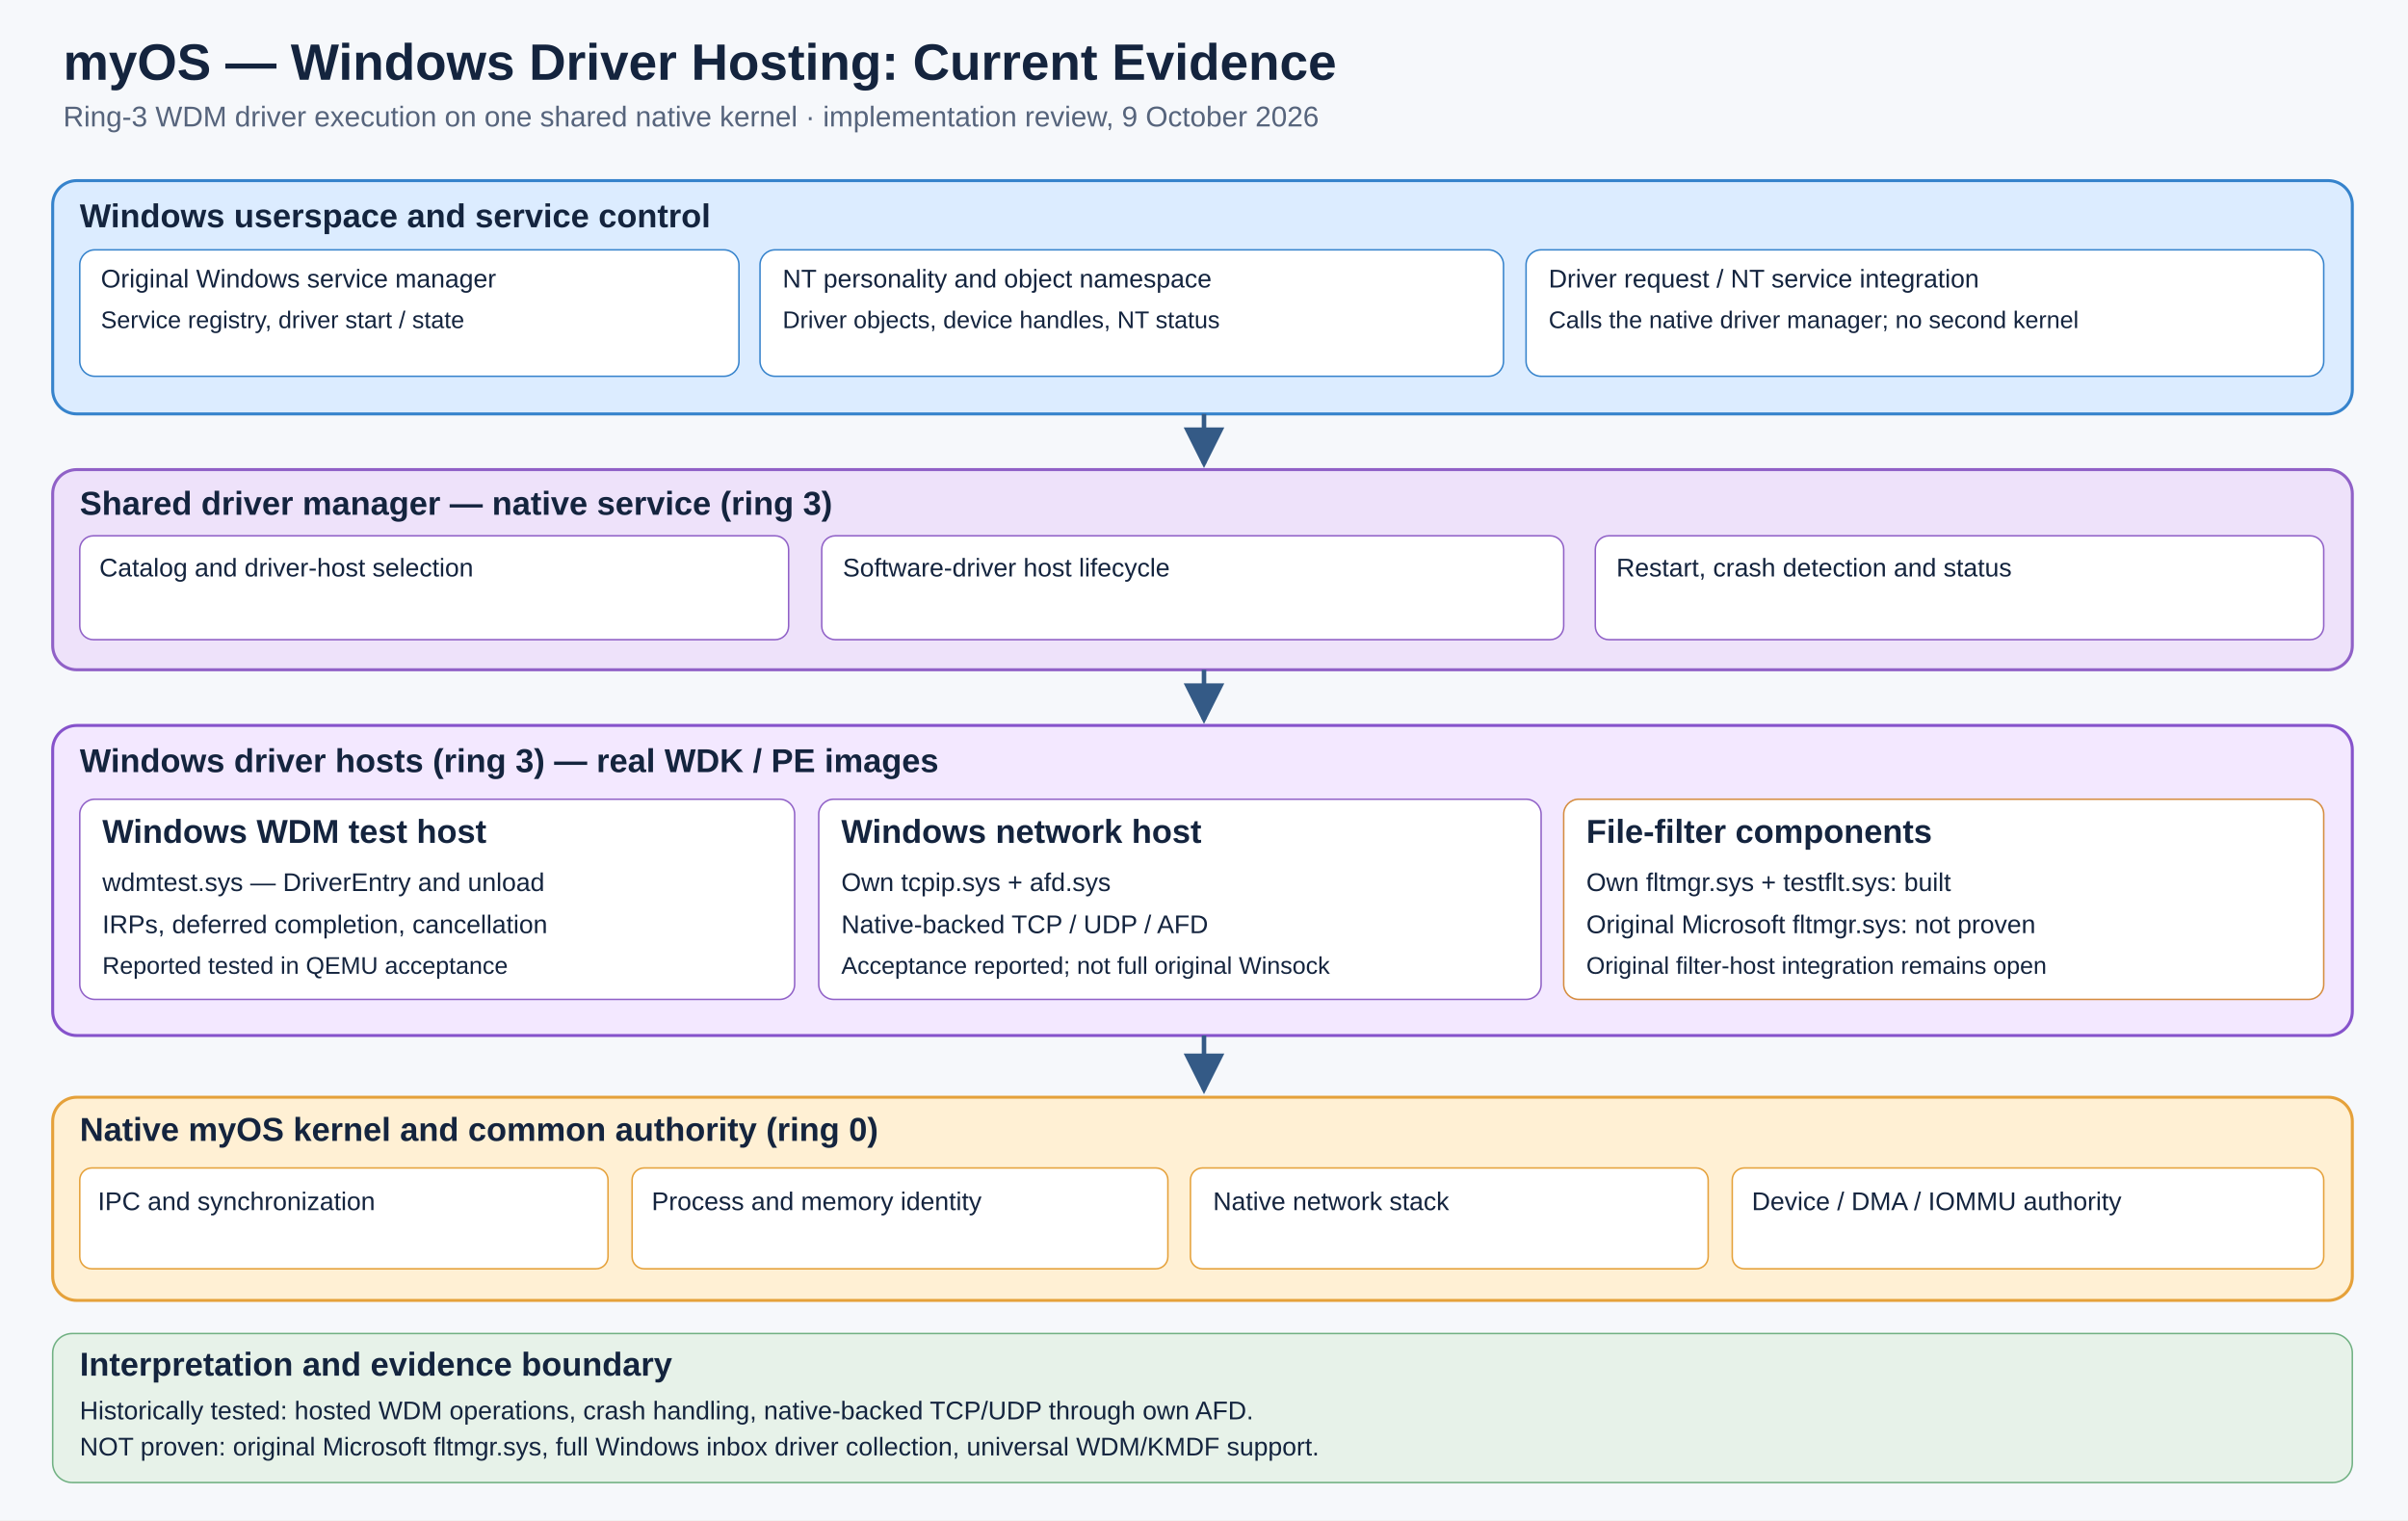
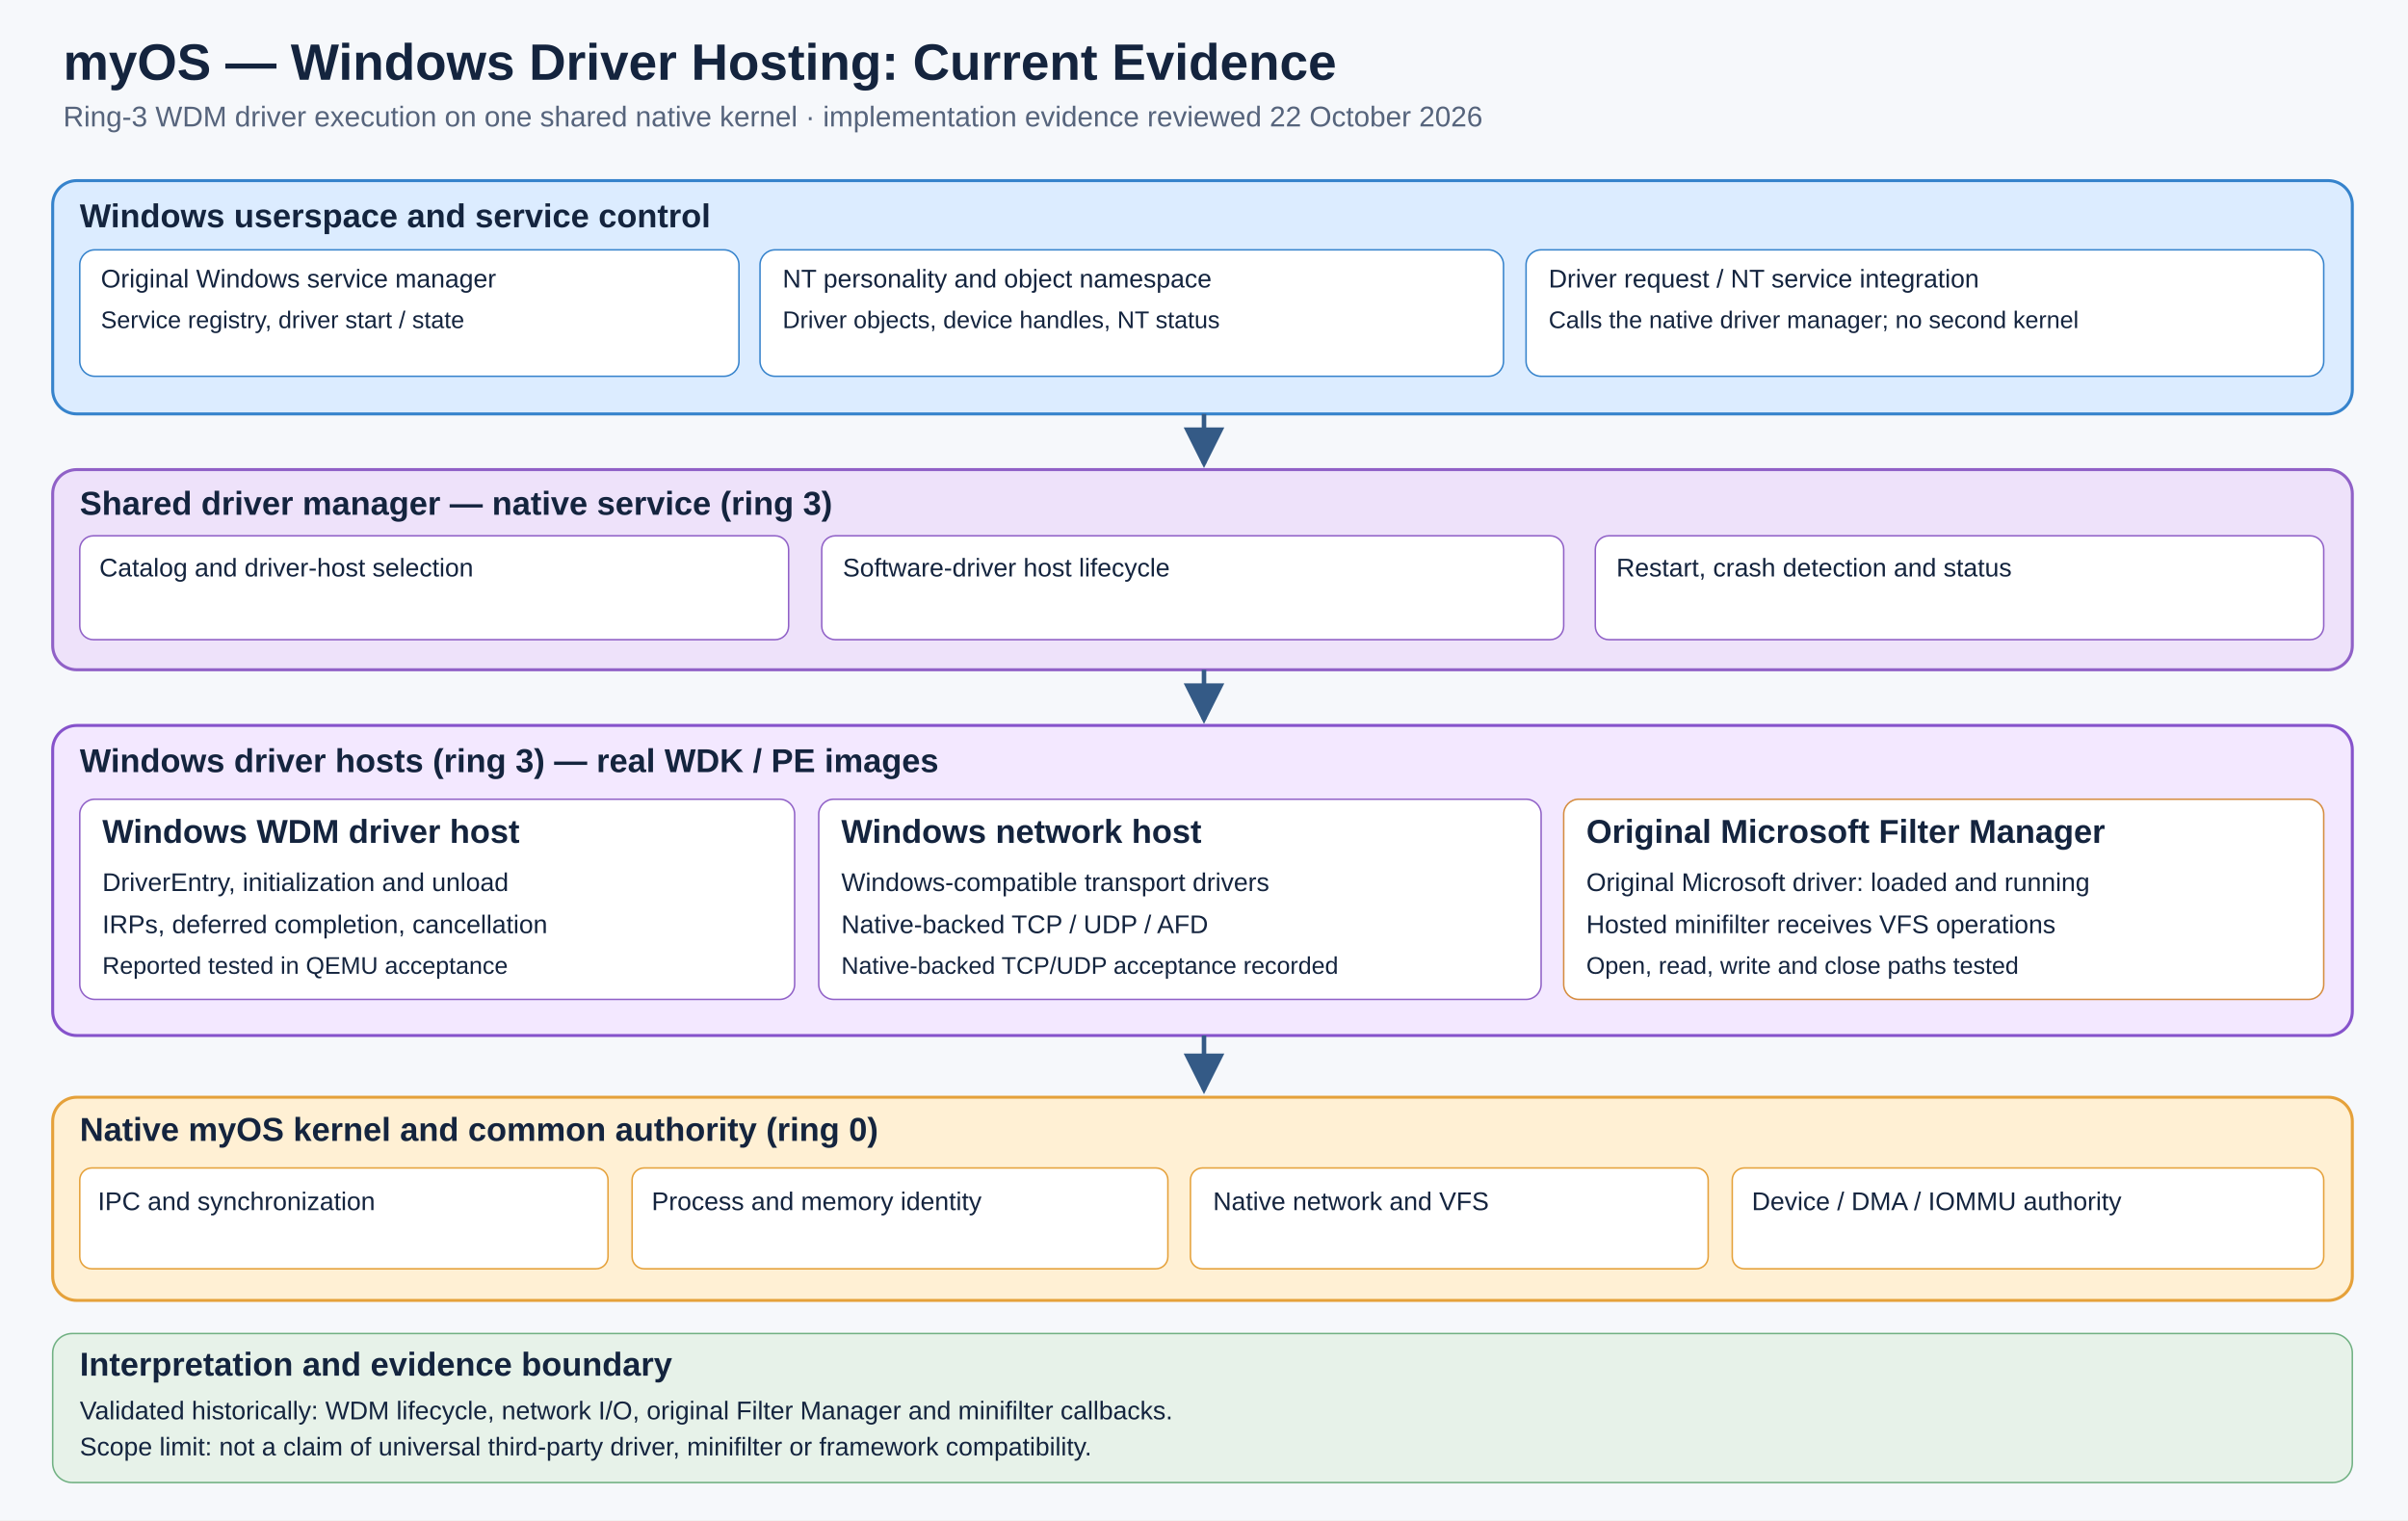
<svg xmlns="http://www.w3.org/2000/svg" width="1600" height="1010" viewBox="0 0 1600 1010">
  <defs>
    <marker id="a" markerWidth="9" markerHeight="9" refX="8" refY="4.5" orient="auto">
      <path d="M0 0 L9 4.5 L0 9" fill="#345a86" />
    </marker>
    <style>text{font-family:Arial,sans-serif;fill:#14243e}.h{font-size:34px;font-weight:bold}.sub{font-size:19px;fill:#56647c}.t{font-size:22px;font-weight:bold}.d{font-size:17px}.small{font-size:16px}.line{stroke:#345a86;stroke-width:3;fill:none;marker-end:url(#a)}</style>
  </defs>
  <rect width="1600" height="1010" fill="#f6f8fb" />
  <text x="42" y="53" class="h">myOS — Windows Driver Hosting: Current Evidence</text>
-   <text x="42" y="84" class="sub">Ring-3 WDM driver execution on one shared native kernel · implementation review, 9 October 2026</text>
+   <text x="42" y="84" class="sub">Ring-3 WDM driver execution on one shared native kernel · implementation evidence reviewed 22 October 2026</text>
  <rect x="35" y="120" width="1528" height="155" rx="16" fill="#dcecff" stroke="#3683cc" stroke-width="2" />
  <text x="53" y="151" class="t">Windows userspace and service control</text>
  <rect x="53" y="166" width="438" height="84" rx="10" fill="#fff" stroke="#3683cc" />
  <text x="67" y="191" class="d">Original Windows service manager</text>
  <text x="67" y="218" class="small">Service registry, driver start / state</text>
  <rect x="505" y="166" width="494" height="84" rx="10" fill="#fff" stroke="#3683cc" />
  <text x="520" y="191" class="d">NT personality and object namespace</text>
  <text x="520" y="218" class="small">Driver objects, device handles, NT status</text>
  <rect x="1014" y="166" width="530" height="84" rx="10" fill="#fff" stroke="#3683cc" />
  <text x="1029" y="191" class="d">Driver request / NT service integration</text>
  <text x="1029" y="218" class="small">Calls the native driver manager; no second kernel</text>
  <path class="line" d="M800 275 V308" />
  <rect x="35" y="312" width="1528" height="133" rx="16" fill="#eee2fa" stroke="#9061c7" stroke-width="2" />
  <text x="53" y="342" class="t">Shared driver manager — native service (ring 3)</text>
  <rect x="53" y="356" width="471" height="69" rx="9" fill="#fff" stroke="#9061c7" />
  <text x="66" y="383" class="d">Catalog and driver-host selection</text>
  <rect x="546" y="356" width="493" height="69" rx="9" fill="#fff" stroke="#9061c7" />
  <text x="560" y="383" class="d">Software-driver host lifecycle</text>
  <rect x="1060" y="356" width="484" height="69" rx="9" fill="#fff" stroke="#9061c7" />
  <text x="1074" y="383" class="d">Restart, crash detection and status</text>
  <path class="line" d="M800 445 V478" />
  <rect x="35" y="482" width="1528" height="206" rx="16" fill="#f3e8ff" stroke="#8653cb" stroke-width="2" />
  <text x="53" y="513" class="t">Windows driver hosts (ring 3) — real WDK / PE images</text>
  <rect x="53" y="531" width="475" height="133" rx="10" fill="#fff" stroke="#9061c7" />
-   <text x="68" y="560" class="t">Windows WDM test host</text>
-   <text x="68" y="592" class="d">wdmtest.sys — DriverEntry and unload</text>
+   <text x="68" y="560" class="t">Windows WDM driver host</text>
+   <text x="68" y="592" class="d">DriverEntry, initialization and unload</text>
  <text x="68" y="620" class="d">IRPs, deferred completion, cancellation</text>
  <text x="68" y="647" class="small">Reported tested in QEMU acceptance</text>
  <rect x="544" y="531" width="480" height="133" rx="10" fill="#fff" stroke="#9061c7" />
  <text x="559" y="560" class="t">Windows network host</text>
-   <text x="559" y="592" class="d">Own tcpip.sys + afd.sys</text>
+   <text x="559" y="592" class="d">Windows-compatible transport drivers</text>
  <text x="559" y="620" class="d">Native-backed TCP / UDP / AFD</text>
-   <text x="559" y="647" class="small">Acceptance reported; not full original Winsock</text>
+   <text x="559" y="647" class="small">Native-backed TCP/UDP acceptance recorded</text>
  <rect x="1039" y="531" width="505" height="133" rx="10" fill="#fff" stroke="#d58c3f" />
-   <text x="1054" y="560" class="t">File-filter components</text>
-   <text x="1054" y="592" class="d">Own fltmgr.sys + testflt.sys: built</text>
-   <text x="1054" y="620" class="d">Original Microsoft fltmgr.sys: not proven</text>
-   <text x="1054" y="647" class="small">Original filter-host integration remains open</text>
+   <text x="1054" y="560" class="t">Original Microsoft Filter Manager</text>
+   <text x="1054" y="592" class="d">Original Microsoft driver: loaded and running</text>
+   <text x="1054" y="620" class="d">Hosted minifilter receives VFS operations</text>
+   <text x="1054" y="647" class="small">Open, read, write and close paths tested</text>
  <path class="line" d="M800 688 V724" />
  <rect x="35" y="729" width="1528" height="135" rx="16" fill="#fff0d4" stroke="#e5a13a" stroke-width="2" />
  <text x="53" y="758" class="t">Native myOS kernel and common authority (ring 0)</text>
  <rect x="53" y="776" width="351" height="67" rx="8" fill="#fff" stroke="#e5a13a" />
  <text x="65" y="804" class="d">IPC and synchronization</text>
  <rect x="420" y="776" width="356" height="67" rx="8" fill="#fff" stroke="#e5a13a" />
  <text x="433" y="804" class="d">Process and memory identity</text>
  <rect x="791" y="776" width="344" height="67" rx="8" fill="#fff" stroke="#e5a13a" />
-   <text x="806" y="804" class="d">Native network stack</text>
+   <text x="806" y="804" class="d">Native network and VFS</text>
  <rect x="1151" y="776" width="393" height="67" rx="8" fill="#fff" stroke="#e5a13a" />
  <text x="1164" y="804" class="d">Device / DMA / IOMMU authority</text>
  <rect x="35" y="886" width="1528" height="99" rx="13" fill="#e7f2e9" stroke="#71b183" />
  <text x="53" y="914" class="t">Interpretation and evidence boundary</text>
-   <text x="53" y="943" class="d">Historically tested: hosted WDM operations, crash handling, native-backed TCP/UDP through own AFD.</text>
-   <text x="53" y="967" class="d">NOT proven: original Microsoft fltmgr.sys, full Windows inbox driver collection, universal WDM/KMDF support.</text>
+   <text x="53" y="943" class="d">Validated historically: WDM lifecycle, network I/O, original Filter Manager and minifilter callbacks.</text>
+   <text x="53" y="967" class="d">Scope limit: not a claim of universal third-party driver, minifilter or framework compatibility.</text>
</svg>
